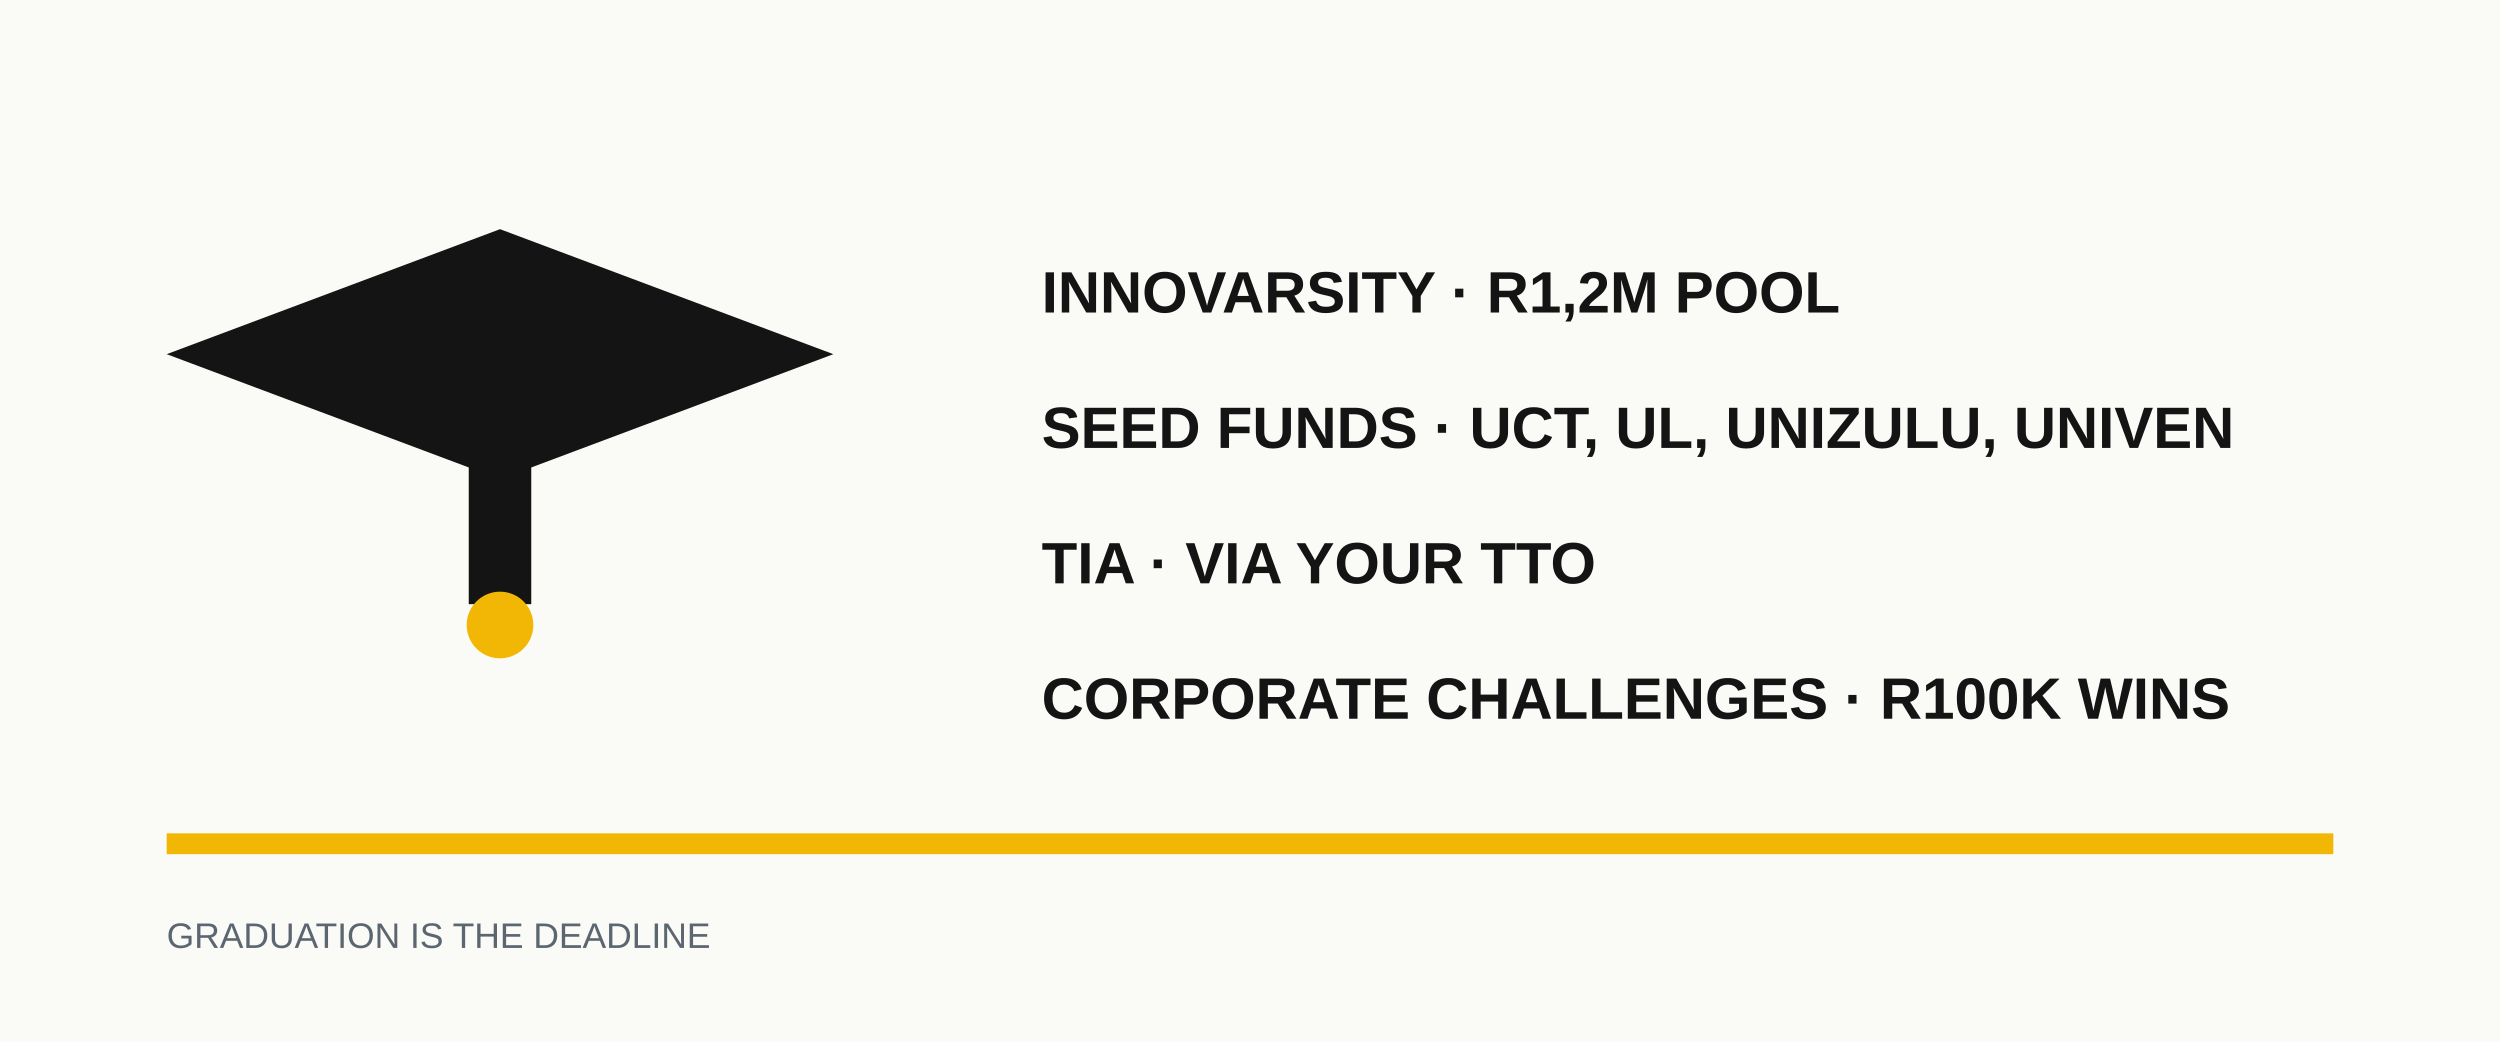
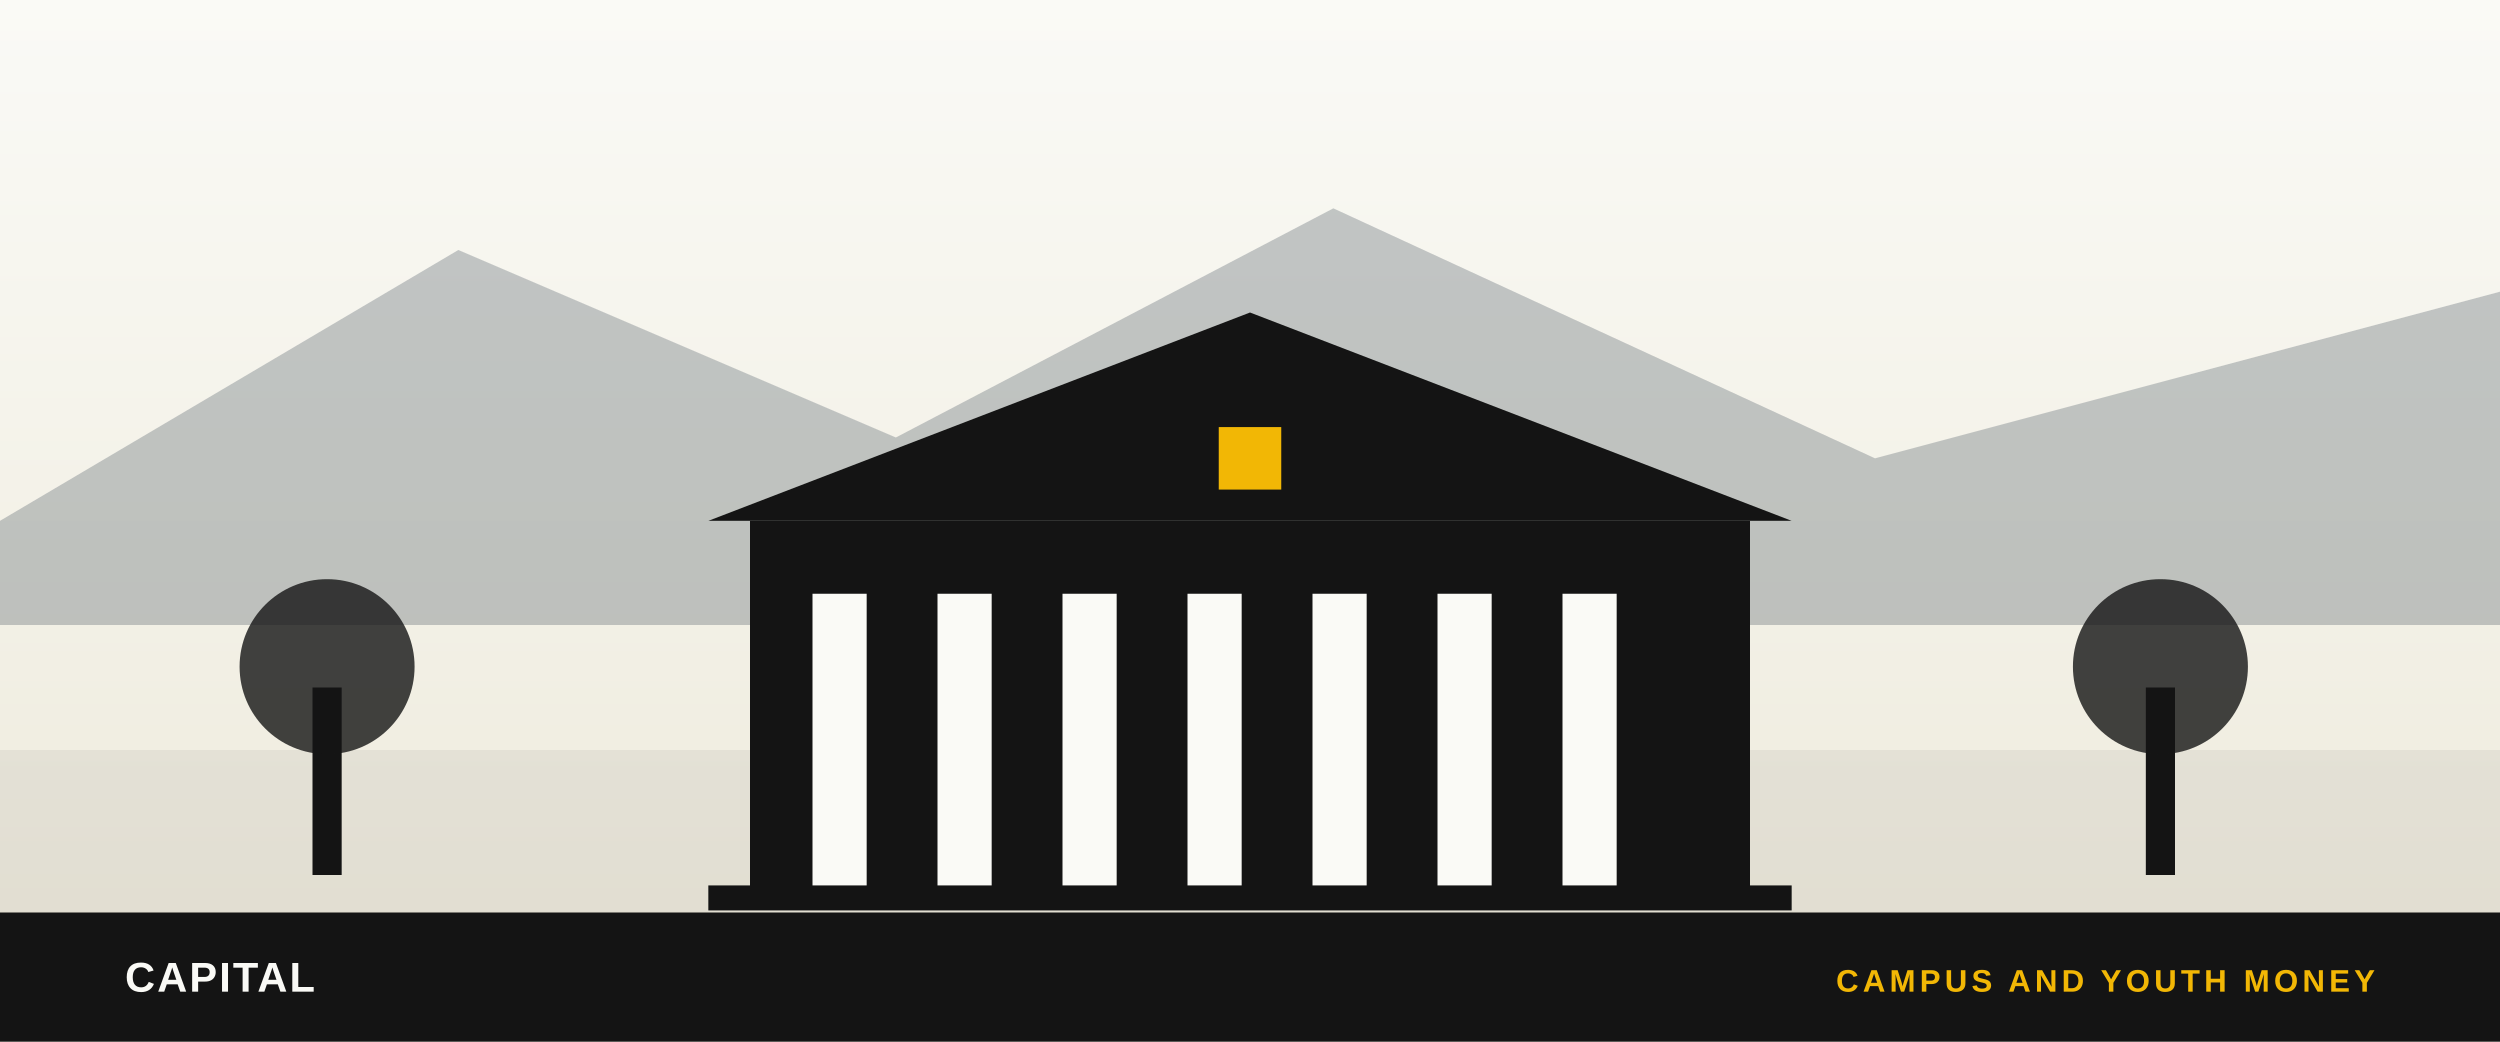
- <svg xmlns="http://www.w3.org/2000/svg" viewBox="0 0 1200 500" role="img" aria-label="A graduation cap over stacked funding channels for student founders">
-   <rect width="1200" height="500" fill="#FAFAF6" />
-   <g>
-     <polygon points="240,110 400,170 240,230 80,170" fill="#141414" />
-     <rect x="225" y="200" width="30" height="90" fill="#141414" />
-     <circle cx="240" cy="300" r="16" fill="#F2B705" />
+ <svg xmlns="http://www.w3.org/2000/svg" viewBox="0 0 1200 500" role="img" aria-label="Illustration of a university campus building with a mountain behind it">
+   <defs>
+     <linearGradient id="sky3" x1="0" y1="0" x2="0" y2="1">
+       <stop offset="0" stop-color="#FAFAF6" />
+       <stop offset="1" stop-color="#EDE9DA" />
+     </linearGradient>
+   </defs>
+   <rect width="1200" height="500" fill="url(#sky3)" />
+   <path d="M0 250 L220 120 L430 210 L640 100 L900 220 L1200 140 L1200 300 L0 300 Z" fill="#5C6670" opacity="0.35" />
+   <rect x="0" y="360" width="1200" height="140" fill="#141414" opacity="0.06" />
+   <g fill="#141414">
+     <rect x="360" y="250" width="480" height="180" />
+     <polygon points="340,250 600,150 860,250" />
+     <rect x="340" y="425" width="520" height="12" />
  </g>
-   <g font-family="Arial, Helvetica, sans-serif" font-weight="bold" fill="#141414" font-size="28">
-     <text x="500" y="150">INNOVARSITY · R1,2M POOL</text>
-     <text x="500" y="215">SEED FUNDS · UCT, UL, UNIZULU, UNIVEN</text>
-     <text x="500" y="280">TIA · VIA YOUR TTO</text>
-     <text x="500" y="345">CORPORATE CHALLENGES · R100K WINS</text>
+   <g fill="#FAFAF6">
+     <rect x="390" y="285" width="26" height="140" />
+     <rect x="450" y="285" width="26" height="140" />
+     <rect x="510" y="285" width="26" height="140" />
+     <rect x="570" y="285" width="26" height="140" />
+     <rect x="630" y="285" width="26" height="140" />
+     <rect x="690" y="285" width="26" height="140" />
+     <rect x="750" y="285" width="26" height="140" />
  </g>
-   <rect x="80" y="400" width="1040" height="10" fill="#F2B705" />
-   <text x="80" y="455" font-family="Arial, Helvetica, sans-serif" font-size="17" fill="#5C6670">GRADUATION IS THE DEADLINE</text>
+   <rect x="585" y="205" width="30" height="30" fill="#F2B705" />
+   <g fill="#141414">
+     <rect x="150" y="330" width="14" height="90" />
+     <circle cx="157" cy="320" r="42" fill="#141414" opacity="0.8" />
+     <rect x="1030" y="330" width="14" height="90" />
+     <circle cx="1037" cy="320" r="42" fill="#141414" opacity="0.8" />
+   </g>
+   <rect x="0" y="438" width="1200" height="62" fill="#141414" />
+   <g font-family="Arial, Helvetica, sans-serif">
+     <text x="60" y="476" font-size="20" font-weight="bold" fill="#FAFAF6" letter-spacing="1">CAPITAL</text>
+     <text x="1140" y="476" text-anchor="end" font-size="15" font-weight="bold" fill="#F2B705" letter-spacing="2">CAMPUS AND YOUTH MONEY</text>
+   </g>
</svg>
